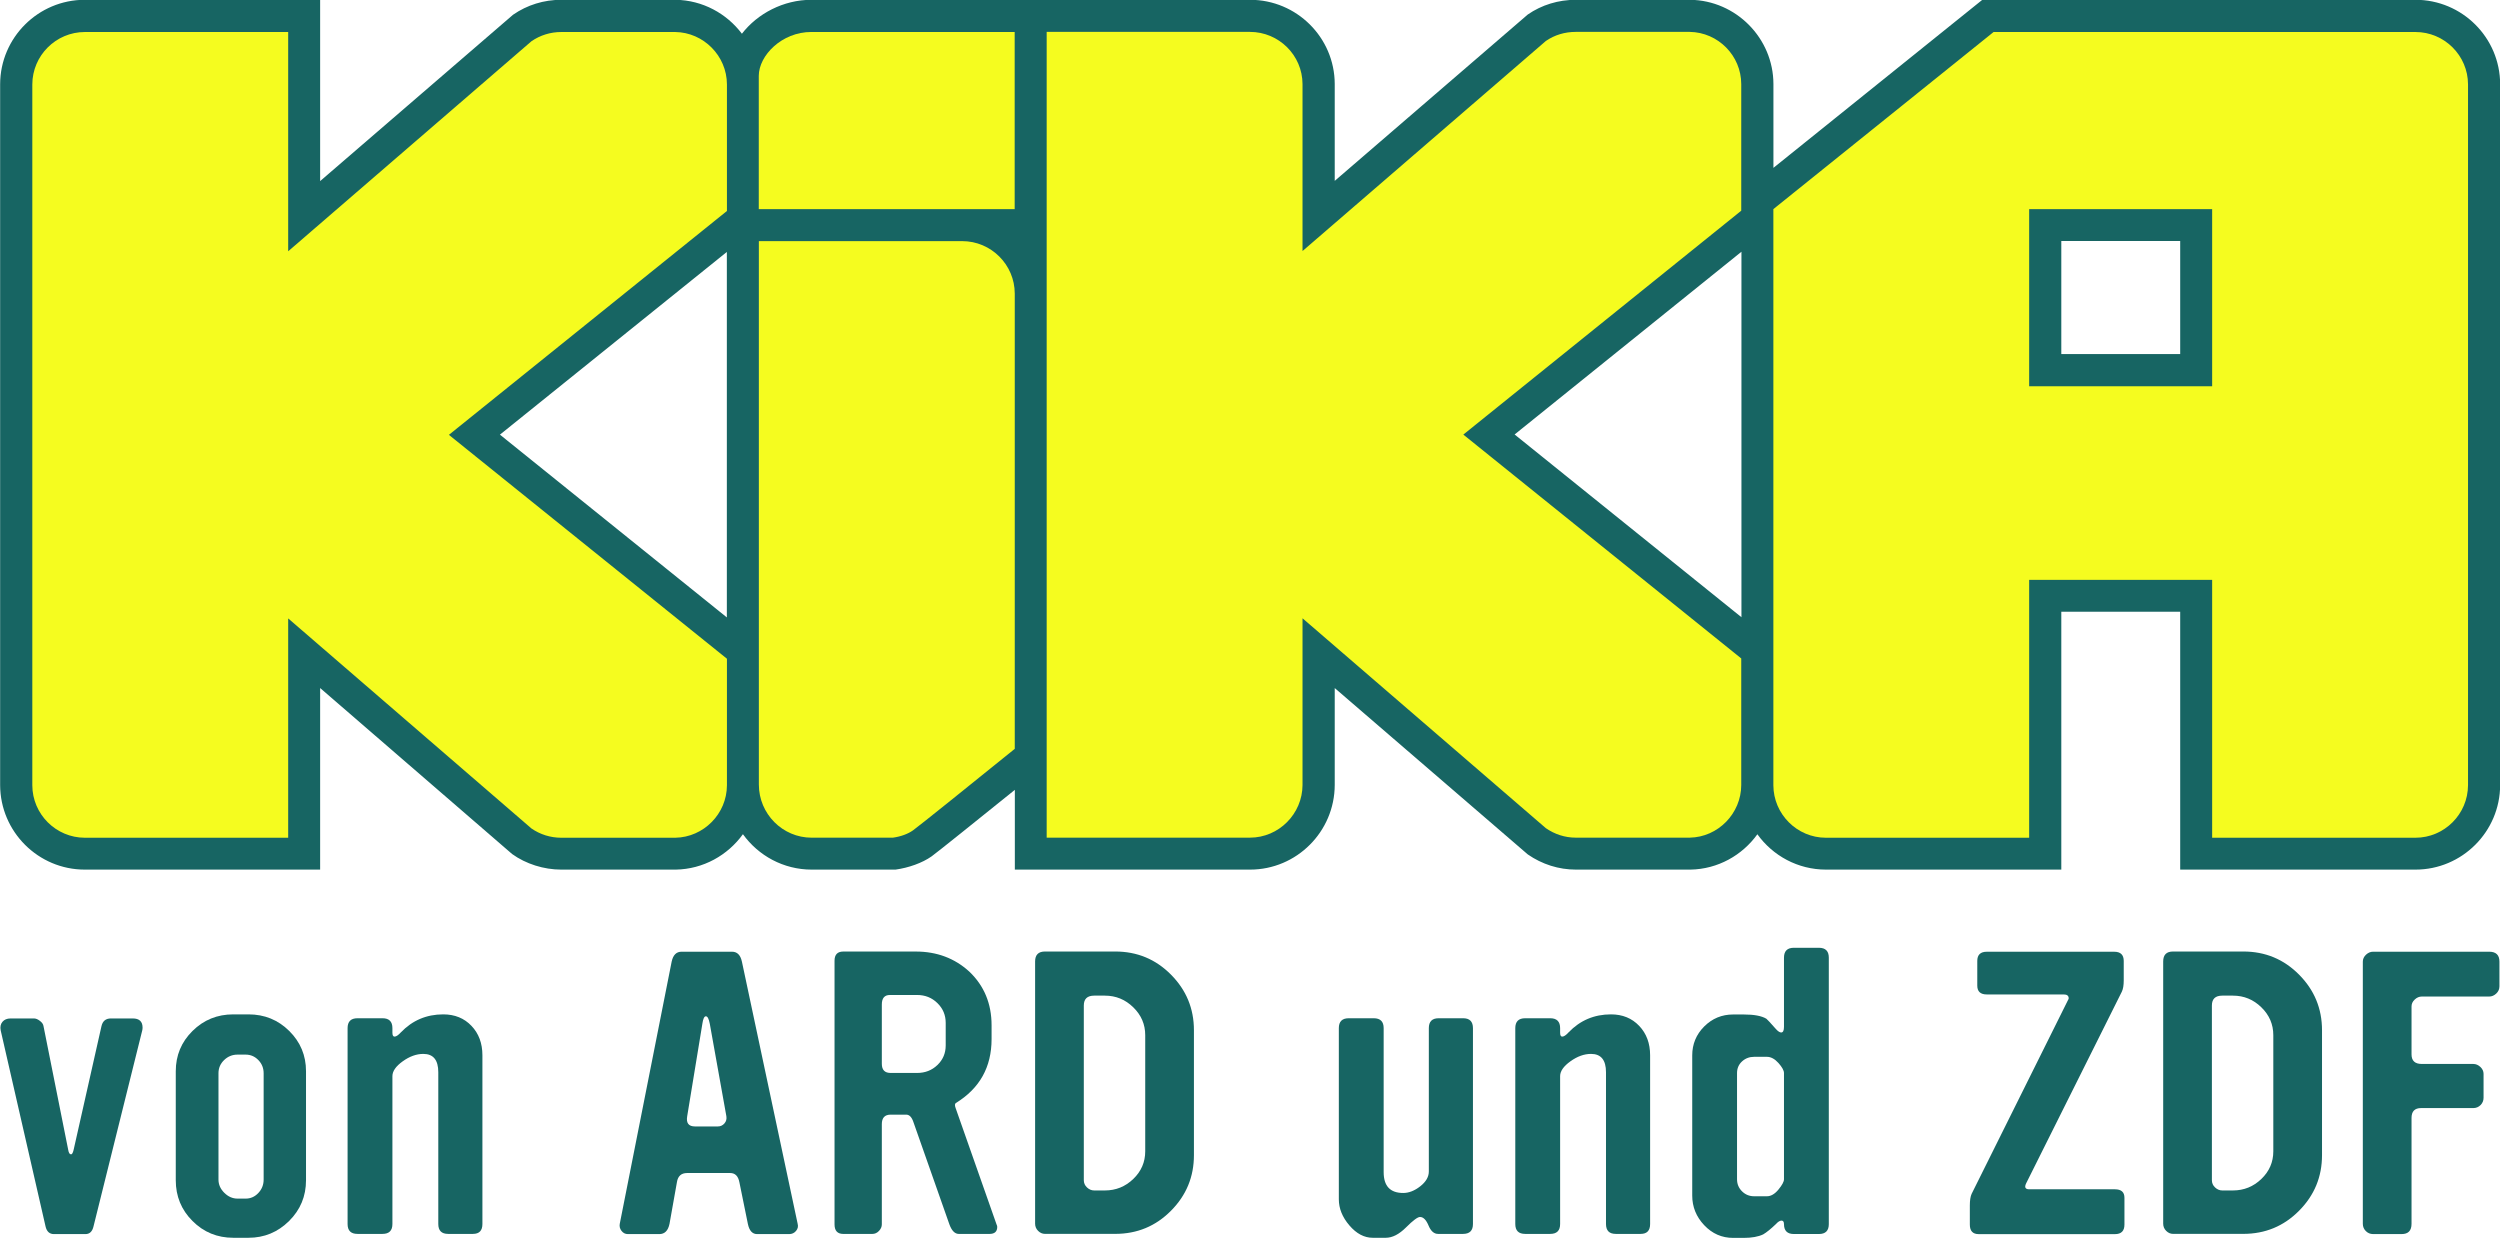
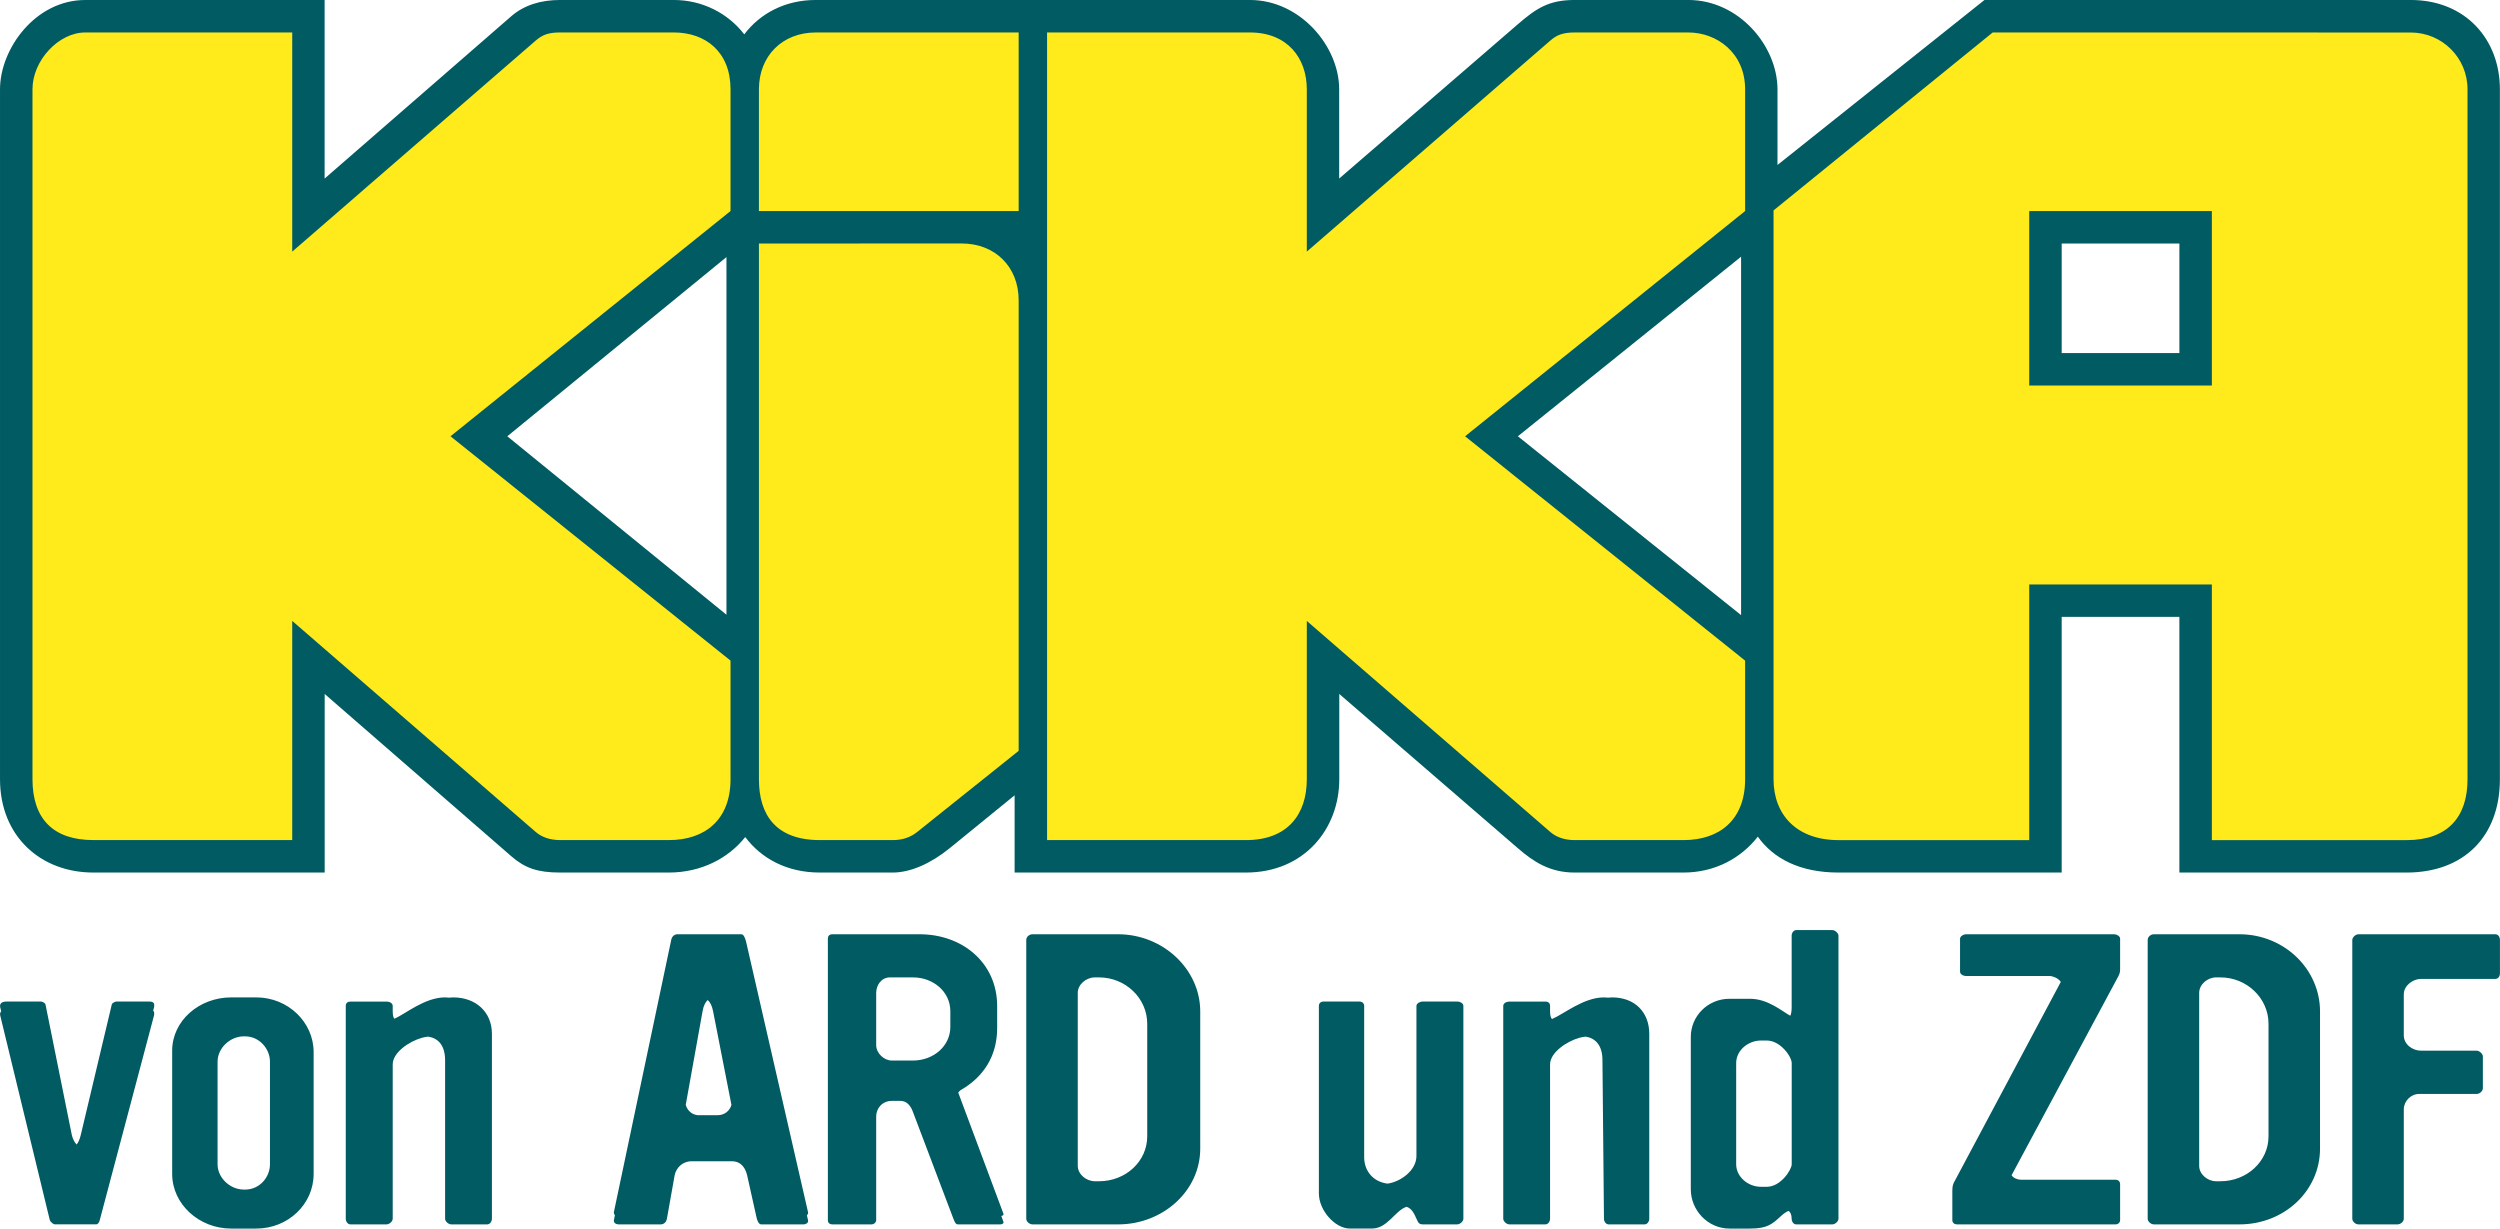
- <svg xmlns="http://www.w3.org/2000/svg" viewBox="0 0 618.35 306.21">
-   <g transform="matrix(7 0 0 -7 -4564.1 2510.2)">
-     <path d="m729.05 346.09h-4.201v3.995h4.201v-3.995zm-23.518-2.842 8.015 6.457v-12.914l-8.015 6.457zm-35.853-6e-3 8.018 6.456v-12.914l-8.018 6.458zm67.685 15.365h-15.305l-7.382-5.938v2.965c-4e-3 1.618-1.322 2.949-2.939 2.973h-4.041c-0.618 0-1.206-0.179-1.7-0.52l-6.821-5.878v3.423c-4e-3 1.643-1.346 2.975-2.991 2.975h-15.5c-0.99 0-1.906-0.487-2.456-1.199-0.539 0.715-1.389 1.185-2.344 1.199h-4.041c-0.612 0-1.2-0.181-1.7-0.527l-6.818-5.879v6.406h-8.316c-1.644 0-2.986-1.336-2.991-2.981v-24.766c5e-3 -1.649 1.347-2.987 2.991-2.987h8.316v6.416l6.784-5.866c0.487-0.351 1.122-0.55 1.734-0.55h4.047c0.974 0.016 1.839 0.509 2.374 1.251 0.545-0.757 1.431-1.251 2.43-1.251h2.962c0.461 0.064 0.944 0.234 1.275 0.468 0.173 0.122 1.796 1.427 2.941 2.35v-2.818h8.312c1.645 0 2.987 1.342 2.991 2.991v3.424l6.821-5.878c0.507-0.351 1.095-0.537 1.7-0.537h4.048c0.969 0.016 1.831 0.507 2.365 1.249 0.543-0.756 1.427-1.249 2.425-1.249h8.314v9.112h4.201v-9.112h8.314c1.645 0 2.987 1.34 2.991 2.987v24.767c-4e-3 1.646-1.346 2.98-2.991 2.98" fill="#176563" />
-     <g fill="#f5fc1f">
-       <path d="m677.7 330.85v4.474l-9.824 7.911 9.824 7.91v4.475c-3e-3 1.004-0.823 1.835-1.828 1.849h-4.025c-0.38 0-0.745-0.113-1.055-0.327l-8.595-7.421v7.748h-7.183c-1.022 0-1.856-0.831-1.858-1.853v-24.763c2e-3 -1.02 0.836-1.854 1.858-1.854h7.183v7.75l8.595-7.422c0.309-0.213 0.673-0.328 1.055-0.328h4.029c1.003 0.017 1.821 0.848 1.824 1.851" />
-       <path d="m687.87 332.14v16.089c-3e-3 1.02-0.836 1.851-1.858 1.851h-7.184v-19.202c0-1.034 0.836-1.877 1.865-1.877h2.869c0.281 0.039 0.534 0.132 0.714 0.26 0.192 0.135 2.18 1.735 3.594 2.879" />
-       <path d="m680.68 357.47c-1.043 0-1.852-0.832-1.855-1.549v-4.71h9.042v6.259h-7.187z" />
-       <path d="m713.54 330.86v4.474l-9.82 7.91 9.82 7.911v4.476c-3e-3 1.003-0.816 1.827-1.821 1.842h-4.028c-0.381 0-0.745-0.107-1.055-0.321l-8.598-7.422v5.898c-3e-3 1.02-0.837 1.845-1.859 1.845h-7.181v-28.471h7.181c1.022 0 1.856 0.841 1.859 1.862v5.889l8.598-7.416c0.308-0.213 0.673-0.335 1.055-0.335h4.028c1.004 0.017 1.818 0.855 1.821 1.858" />
-       <path d="m739.22 355.62c-3e-3 1.02-0.836 1.849-1.858 1.849h-14.906l-7.781-6.258v-20.357c3e-3 -1.02 0.836-1.855 1.857-1.855h7.181v9.112h6.466v-9.112h7.183c1.022 0 1.855 0.835 1.858 1.857v24.764zm-9.041-10.668h-6.466v6.258h6.466v-6.258z" />
-     </g>
-     <g fill="#176563">
-       <path d="m657.04 322.19-1.721-6.922c-0.042-0.183-0.137-0.274-0.287-0.274h-1.11c-0.158 0-0.258 0.091-0.299 0.274l-1.584 6.922c-0.025 0.124-4e-3 0.226 0.062 0.305 0.067 0.079 0.163 0.119 0.288 0.119h0.825c0.067 0 0.138-0.029 0.213-0.088 0.075-0.057 0.117-0.12 0.125-0.186l0.874-4.377c0.017-0.101 0.05-0.151 0.1-0.151 0.033 0 0.063 0.05 0.087 0.148l0.986 4.378c0.041 0.184 0.153 0.276 0.335 0.276h0.771c0.231 0 0.347-0.108 0.347-0.325 0-0.033-4e-3 -0.066-0.012-0.099" />
-       <path d="m661.33 316.92v3.757c0 0.182-0.062 0.338-0.187 0.466-0.125 0.129-0.274 0.193-0.449 0.193h-0.287c-0.183 0-0.341-0.064-0.474-0.193-0.133-0.128-0.199-0.284-0.199-0.466v-3.757c0-0.175 0.068-0.33 0.206-0.467 0.137-0.136 0.292-0.205 0.467-0.205h0.287c0.175 0 0.324 0.066 0.449 0.199s0.187 0.29 0.187 0.473m1.497-0.024c0-0.565-0.2-1.046-0.599-1.44-0.399-0.395-0.877-0.592-1.434-0.592h-0.536c-0.566 0-1.046 0.197-1.441 0.592-0.395 0.394-0.592 0.875-0.592 1.44v3.854c0 0.557 0.197 1.031 0.592 1.422s0.875 0.586 1.441 0.586h0.536c0.565 0 1.045-0.195 1.44-0.586s0.593-0.865 0.593-1.422v-3.854z" />
-       <path d="m669.06 315.35c0-0.233-0.112-0.349-0.334-0.349h-0.878c-0.232 0-0.347 0.116-0.347 0.349v5.363c0 0.432-0.176 0.648-0.528 0.648-0.243 0-0.486-0.087-0.729-0.262-0.243-0.174-0.364-0.349-0.364-0.524v-5.225c0-0.233-0.117-0.349-0.349-0.349h-0.886c-0.233 0-0.349 0.116-0.349 0.349v6.922c0 0.232 0.116 0.349 0.349 0.349h0.886c0.232 0 0.349-0.117 0.349-0.349v-0.163c0-0.091 0.025-0.137 0.075-0.137 0.058 0 0.132 0.05 0.224 0.15 0.407 0.424 0.906 0.636 1.497 0.636 0.407 0 0.74-0.135 0.997-0.406 0.258-0.27 0.387-0.617 0.387-1.041v-5.961z" />
-       <path d="m677.68 319.16-0.586 3.267c-0.034 0.175-0.079 0.263-0.138 0.263-0.058 0-0.099-0.088-0.124-0.263l-0.536-3.267c-0.042-0.241 0.049-0.362 0.274-0.362h0.811c0.091 0 0.168 0.035 0.23 0.106 0.063 0.071 0.085 0.156 0.069 0.256m2.519-3.803c0.025-0.092 6e-3 -0.175-0.057-0.25-0.062-0.075-0.144-0.113-0.244-0.113h-1.131c-0.168 0-0.277 0.12-0.327 0.359l-0.3 1.474c-0.042 0.217-0.15 0.325-0.325 0.325h-1.521c-0.207 0-0.328-0.108-0.361-0.324l-0.262-1.471c-0.05-0.242-0.17-0.363-0.361-0.363h-1.11c-0.091 0-0.166 0.038-0.224 0.113-0.059 0.075-0.079 0.158-0.063 0.25l1.834 9.265c0.05 0.233 0.166 0.35 0.349 0.35h1.783c0.183 0 0.3-0.117 0.35-0.35l1.97-9.265z" />
-       <path d="m685.43 321.66v0.798c0 0.275-0.098 0.508-0.293 0.698-0.195 0.192-0.435 0.287-0.717 0.287h-0.961c-0.191 0-0.286-0.111-0.286-0.336v-2.095c0-0.217 0.103-0.324 0.311-0.324h0.936c0.282 0 0.522 0.093 0.717 0.28s0.293 0.418 0.293 0.692m1.796-6.323c0.016-0.033 0.025-0.062 0.025-0.087 0-0.167-0.092-0.25-0.274-0.25h-1.082c-0.141 0-0.253 0.113-0.335 0.339l-1.276 3.628c-0.058 0.165-0.141 0.248-0.25 0.248h-0.549c-0.208 0-0.312-0.112-0.312-0.336v-3.542c0-0.083-0.034-0.16-0.1-0.23-0.067-0.072-0.146-0.107-0.237-0.107h-1.023c-0.208 0-0.311 0.112-0.311 0.337v9.316c0 0.216 0.103 0.325 0.311 0.325h2.557c0.748 0 1.38-0.238 1.896-0.711 0.523-0.499 0.785-1.131 0.785-1.896v-0.486c0-0.99-0.42-1.742-1.26-2.258-0.041-0.025-0.045-0.083-0.012-0.175l1.447-4.115z" />
-       <path d="m692.48 317.92v4.103c0 0.382-0.141 0.711-0.423 0.985-0.281 0.275-0.615 0.412-1.003 0.412h-0.378c-0.244 0-0.366-0.116-0.366-0.349v-6.174c0-0.099 0.038-0.185 0.113-0.255 0.076-0.071 0.16-0.106 0.253-0.106h0.378c0.388 0 0.722 0.135 1.003 0.405 0.282 0.27 0.423 0.597 0.423 0.979m1.721-0.137c0-0.765-0.27-1.42-0.811-1.964-0.54-0.545-1.197-0.817-1.97-0.817h-2.482c-0.091 0-0.172 0.035-0.243 0.106-0.071 0.07-0.106 0.156-0.106 0.256v9.265c0 0.233 0.117 0.35 0.349 0.35h2.482c0.773 0 1.43-0.272 1.97-0.817 0.541-0.545 0.811-1.2 0.811-1.964v-4.415z" />
-       <path d="m704.06 315.35c0-0.233-0.117-0.349-0.349-0.349h-0.886c-0.141 0-0.253 0.099-0.336 0.299-0.084 0.2-0.184 0.299-0.3 0.299-0.083 0-0.247-0.122-0.493-0.368-0.245-0.245-0.484-0.367-0.717-0.367h-0.461c-0.299 0-0.574 0.145-0.823 0.436-0.25 0.291-0.374 0.598-0.374 0.923v6.049c0 0.232 0.116 0.349 0.349 0.349h0.885c0.233 0 0.35-0.117 0.35-0.349v-5.089c0-0.491 0.23-0.736 0.691-0.736 0.201 0 0.402 0.079 0.603 0.237s0.302 0.333 0.302 0.524v5.064c0 0.232 0.115 0.349 0.346 0.349h0.867c0.23 0 0.346-0.117 0.346-0.349v-6.922z" />
-       <path d="m710.32 315.35c0-0.233-0.112-0.349-0.334-0.349h-0.879c-0.231 0-0.346 0.116-0.346 0.349v5.363c0 0.432-0.176 0.648-0.528 0.648-0.243 0-0.486-0.087-0.729-0.262-0.243-0.174-0.364-0.349-0.364-0.524v-5.225c0-0.233-0.117-0.349-0.349-0.349h-0.886c-0.233 0-0.349 0.116-0.349 0.349v6.922c0 0.232 0.116 0.349 0.349 0.349h0.886c0.232 0 0.349-0.117 0.349-0.349v-0.163c0-0.091 0.025-0.137 0.074-0.137 0.059 0 0.134 0.05 0.225 0.15 0.407 0.424 0.906 0.636 1.497 0.636 0.407 0 0.74-0.135 0.997-0.406 0.258-0.27 0.387-0.617 0.387-1.041v-5.961z" />
-       <path d="m715.05 316.93v3.754c0 0.091-0.065 0.209-0.195 0.355-0.13 0.145-0.266 0.219-0.408 0.219h-0.453c-0.167 0-0.309-0.055-0.427-0.163-0.117-0.108-0.176-0.245-0.176-0.411v-3.754c0-0.166 0.059-0.308 0.176-0.424 0.118-0.117 0.26-0.175 0.427-0.175h0.453c0.142 0 0.278 0.079 0.408 0.237s0.195 0.279 0.195 0.362m1.584-1.584c0-0.233-0.117-0.349-0.349-0.349h-0.886c-0.233 0-0.349 0.116-0.349 0.349 0 0.083-0.029 0.125-0.087 0.125-0.059 0-0.125-0.042-0.2-0.125-0.183-0.175-0.333-0.295-0.448-0.362-0.175-0.083-0.404-0.124-0.687-0.124h-0.374c-0.399 0-0.74 0.149-1.023 0.449-0.282 0.298-0.423 0.648-0.423 1.047v4.951c0 0.4 0.141 0.74 0.423 1.023 0.283 0.283 0.624 0.424 1.023 0.424h0.374c0.366 0 0.632-0.05 0.799-0.15 0.033-0.025 0.145-0.145 0.336-0.362 0.075-0.083 0.137-0.124 0.188-0.124 0.066 0 0.099 0.066 0.099 0.2v2.444c0 0.232 0.116 0.349 0.349 0.349h0.886c0.232 0 0.349-0.117 0.349-0.349v-9.416z" />
-       <path d="m727.08 315.33c0-0.225-0.112-0.337-0.336-0.337h-4.814c-0.209 0-0.313 0.112-0.313 0.337v0.673c0 0.183 0.021 0.32 0.063 0.412l3.405 6.847c0.016 0.025 0.025 0.045 0.025 0.063 0 0.091-0.059 0.137-0.174 0.137h-2.72c-0.224 0-0.336 0.104-0.336 0.311v0.873c0 0.216 0.112 0.325 0.336 0.325h4.503c0.224 0 0.336-0.109 0.336-0.326v-0.687c0-0.175-0.023-0.309-0.068-0.4l-3.381-6.772c-0.067-0.139-0.029-0.209 0.112-0.209h3.026c0.224 0 0.336-0.099 0.336-0.299v-0.948z" />
-       <path d="m732.34 317.92v4.103c0 0.382-0.141 0.711-0.423 0.985-0.281 0.275-0.616 0.412-1.003 0.412h-0.378c-0.244 0-0.366-0.116-0.366-0.349v-6.174c0-0.099 0.037-0.185 0.113-0.255 0.076-0.071 0.16-0.106 0.253-0.106h0.378c0.387 0 0.722 0.135 1.003 0.405 0.282 0.27 0.423 0.597 0.423 0.979m1.721-0.137c0-0.765-0.27-1.42-0.811-1.964-0.54-0.545-1.197-0.817-1.97-0.817h-2.482c-0.091 0-0.172 0.035-0.243 0.106-0.071 0.07-0.106 0.156-0.106 0.256v9.265c0 0.233 0.116 0.35 0.349 0.35h2.482c0.773 0 1.43-0.272 1.97-0.817 0.541-0.545 0.811-1.2 0.811-1.964v-4.415z" />
-       <path d="m740.33 323.75c0-0.1-0.037-0.185-0.112-0.256-0.076-0.071-0.158-0.106-0.25-0.106h-2.382c-0.091 0-0.174-0.035-0.249-0.106s-0.113-0.151-0.113-0.243v-1.696c0-0.225 0.121-0.337 0.362-0.337h1.821c0.091 0 0.175-0.036 0.25-0.106 0.074-0.071 0.112-0.151 0.112-0.243v-0.848c0-0.1-0.036-0.185-0.106-0.256-0.071-0.07-0.156-0.106-0.256-0.106h-1.846c-0.224 0-0.337-0.116-0.337-0.349v-3.741c0-0.242-0.116-0.362-0.349-0.362h-1.01c-0.099 0-0.185 0.035-0.256 0.106-0.07 0.071-0.106 0.156-0.106 0.256v9.266c0 0.091 0.038 0.172 0.112 0.243 0.076 0.07 0.158 0.106 0.25 0.106h4.103c0.241 0 0.362-0.117 0.362-0.349v-0.873z" />
-     </g>
-   </g>
+ <svg xmlns="http://www.w3.org/2000/svg" width="600" height="294.85" version="1.1">
+   <path d="m431.09 223.22c-0.639-0.011-1.109 0.744-1.093 1.336v17.188c0 1.012-0.124 1.653-0.334 2.035-2.046-1.135-5.4-4.077-9.657-4.069h-4.92c-5.239-0.011-9.292 4.195-9.292 9.11v36.623c0 4.996 4.054 9.414 9.292 9.414h4.92c4.212 0 5.327-1.084 7.47-3.037 0.63-0.592 1.231-0.976 1.792-1.215 0.445 0.331 0.724 0.957 0.729 1.883 0 0.687 0.438 1.367 1.093 1.367h8.655c0.655 0 1.488-0.693 1.488-1.367v-67.932c0-0.593-0.833-1.35-1.488-1.336h-8.655zm-268.51 1.002c-0.55 0-1.294 0.356-1.488 1.367l-13.756 65.289c-0.049 0.308 0.052 0.564 0.243 0.729l-0.243 1.215c-0.107 0.673 0.543 1.02 1.093 1.032h10.143c0.566 0 1.294-0.343 1.488-1.367l1.852-10.416c0.371-1.778 1.852-3.371 4.1-3.371h9.596c2.441 0 3.333 1.849 3.705 3.371l2.247 10.082c0.283 1.266 0.752 1.701 1.124 1.701h10.112c0.655 0.011 1.318-0.44 1.124-1.032l-0.273-1.184c0.235-0.18 0.373-0.454 0.273-0.759l-14.88-64.955c-0.282-1.104-0.663-1.701-1.124-1.701h-15.336zm37.2 0c-0.744 0-1.093 0.441-1.093 1.032v67.567c0 0.673 0.44 1.032 1.093 1.032h9.383c0.655-0.011 1.124-0.521 1.124-1.032v-24.902c0-1.939 1.488-3.705 3.735-3.705h2.126c1.593 0 2.5 1.343 2.976 2.703l9.687 25.569c0.462 1.266 0.752 1.38 1.124 1.367h10.112c0.655-0.011 0.938-0.412 0.759-0.668l-0.486-1.336c0.444-0.104 0.636-0.392 0.486-0.607l-10.811-28.97c-7e-3 -0.012-0.024-0.018-0.03-0.03 0.184-0.274 0.452-0.54 0.79-0.729 5.239-3.057 8.563-8.015 8.563-14.789v-5.314c-0.012-10.248-8.242-17.188-18.615-17.188h-20.922zm48.01 0c-0.744 0-1.488 0.612-1.488 1.367v66.899c0 0.754 0.833 1.366 1.488 1.367h20.559c10.745 0 19.708-8.036 19.708-18.19v-32.918c0-10.154-8.963-18.524-19.708-18.524h-20.558zm224.11 0c-0.744 0-1.473 0.535-1.488 1.032v7.987c0.012 0.498 0.64 1.003 1.488 1.002h20.104c0.538 0 1.959 0.462 2.581 1.397-5e-3 9e-3 5e-3 0.021 0 0.03l-25.66 48.162c-0.194 0.431-0.364 0.819-0.364 2.004v5.041c-1e-3 0.084-0.015 0.169 0 0.243v1.701c-0.012 0.673 0.528 1.034 1.093 1.032h38.05c0.67 0 1.124-0.454 1.124-1.032v-8.655c0-0.431-0.29-1.032-1.124-1.032h-22.684c-0.804 0-1.774-0.38-2.247-1.063l25.66-47.828c0.462-0.849 0.395-1.409 0.395-2.338v-6.65c0.012-0.512-0.744-1.032-1.488-1.032h-35.438zm45.034 0c-0.758 0-1.488 0.612-1.488 1.367v66.899c0 0.754 0.849 1.367 1.488 1.367h20.528c10.745 0 19.344-8.036 19.344-18.19v-32.918c0-10.154-8.598-18.524-19.344-18.524h-20.528zm49.104 0c-0.744 0-1.488 0.774-1.488 1.367v66.899c0 0.673 0.744 1.367 1.488 1.367h9.383c0.655 0 1.488-0.612 1.488-1.367v-26.238c0-1.939 1.651-3.705 3.705-3.705h13.786c0.744 0 1.473-0.693 1.488-1.367v-7.652c0-0.593-0.833-1.367-1.488-1.367h-13.392c-1.964 0-4.1-1.479-4.1-3.674v-9.869c0.012-2.114 2.224-3.674 4.1-3.674h17.856c0.744 0 1.124-0.679 1.124-1.367v-7.987c0-0.673-0.38-1.367-1.124-1.367h-32.826zm-352.41 10.355h5.496c4.867 0 8.958 3.448 8.958 8.108v3.765c0 4.646-4.092 8.078-8.958 8.078h-5.102c-1.771 0-3.735-1.671-3.735-3.705v-12.542c0-1.791 1.197-3.718 3.34-3.705zm49.134 0h1.032c6.37 0.011 11.539 5.027 11.54 11.114v27.027c0 6.02-5.17 10.78-11.54 10.78h-1.032c-2.054 0-4.099-1.671-4.099-3.705v-41.512c0-2.034 2.046-3.705 4.099-3.705zm269.11 0h1.032c6.355 0 11.539 5.014 11.54 11.114v27.027c0 6.006-5.185 10.78-11.54 10.78h-1.032c-2.054 0-4.084-1.671-4.069-3.705v-41.512c0-2.034 2.015-3.705 4.069-3.705zm-476.4 4.798c-7.665 0-14.151 5.606-14.151 12.785v29.578c0 7.286 6.486 13.119 14.151 13.119h6.013c7.665 0 13.787-5.846 13.787-13.119v-29.214c0-7.191-6.122-13.149-13.787-13.149h-6.013zm51.351 0c-4.873-7e-3 -9.509 3.963-12.177 5.132-0.257-0.323-0.395-0.881-0.395-1.761v-1.336c0-0.687-0.833-1.046-1.488-1.032h-8.655c-0.655 0-1.124 0.346-1.124 1.032v51.077c0 0.673 0.47 1.367 1.124 1.367h8.655c0.655 0 1.488-0.693 1.488-1.367v-37.018c0-2.882 3.965-5.559 7.045-6.407 0.474-0.137 0.982-0.212 1.458-0.273 2.26 0.334 4.069 1.943 4.069 5.679v38.02c0 0.687 0.833 1.367 1.488 1.367h8.624c0.655 0 1.124-0.693 1.124-1.367v-44.366c0-5.239-3.86-8.746-9.292-8.746-0.318-4.6e-4 -0.656 0.029-0.972 0.061-0.327-0.027-0.632-0.061-0.972-0.061zm278.13 0c-4.918 0-9.715 4.059-12.481 5.193-0.295-0.314-0.456-0.898-0.456-1.822v-1.336c0-0.673-0.469-1.034-1.124-1.032h-8.624c-0.655 0-1.488 0.359-1.488 1.032v51.077c0 0.673 0.833 1.367 1.488 1.367h8.624c0.655 0 1.124-0.693 1.124-1.367v-37.018c0-2.869 3.995-5.559 7.075-6.407 0.483-0.138 0.972-0.214 1.458-0.273 2.25 0.347 4.049 1.967 4.039 5.679l0.364 38.02c-0.012 0.673 0.47 1.367 1.124 1.367h8.624c0.655 0 1.124-0.693 1.124-1.367v-44.366c0-5.239-3.51-8.746-8.928-8.746-0.316 0-0.627 0.029-0.941 0.061-0.323-0.027-0.664-0.061-1.002-0.061zm-215.09 0.638c0.562 0.474 1.033 1.403 1.275 2.672l4.403 22.472v0.03c-0.393 1.417-1.672 2.45-3.28 2.46h-4.828c-1.521-0.174-2.526-1.256-2.854-2.49l4.039-22.472c0.213-1.266 0.675-2.197 1.245-2.672zm-168.33 0.36c-1.026 0-1.681 0.438-1.488 1.367l0.243 0.972c-0.222 0.22-0.332 0.546-0.243 0.972l11.904 49.13c0.194 0.512 0.931 1.034 1.124 1.032h10.112c0.194 0 0.67-0.44 0.759-1.032l13.027-49.13c0.103-0.534 0.039-0.91-0.213-1.124l0.213-0.82c0.179-0.929-0.091-1.367-1.124-1.367h-7.895c-0.371 0-1.034 0.361-1.124 0.698l-7.44 31.308c-0.279 1.141-0.617 1.87-1.002 2.308-0.496-0.504-0.931-1.332-1.154-2.308l-6.315-31.32c-0.083-0.336-0.752-0.698-1.124-0.698h-8.26zm316.09 0c-0.655 0-1.094 0.441-1.093 1.032v45.034c0.012 4.067 3.883 8.412 7.44 8.412h5.284c3.783 0 5.552-4.338 8.321-5.223 1.301 0.427 1.832 1.685 2.369 2.854 0.462 1.185 0.833 1.367 1.488 1.367h8.29c0.76 0 1.488-0.774 1.488-1.367v-51.078c0-0.593-0.744-1.034-1.488-1.032h-8.29c-0.639 0-1.473 0.441-1.488 1.032v36.016c0.011 3.469-3.771 6.2-6.924 6.65-3.627-0.455-5.618-3.215-5.618-6.316v-36.349c0-0.593-0.484-1.034-1.124-1.032h-8.655zm-259.09 8.351h0.304c3.364 0 5.952 2.936 5.952 6.073v24.628c0 3.124-2.484 6.073-5.952 6.073h-0.304c-3.364 0-6.316-2.855-6.316-6.073v-24.628c0-3.219 2.953-6.073 6.316-6.073zm364.1 1.002h1.397c3.274 0 5.982 3.884 5.982 5.405v24.294c0 1.266-2.604 5.405-5.982 5.405h-1.397c-3.17 0-5.952-2.443-5.952-5.405v-24.294c0-3.044 2.871-5.405 5.952-5.405z" fill="#015b63" />
+   <path d="m20.458 3.04e-4c-12.031 0-20.455 11.775-20.455 21.429v165.58c0 13.691 9.742 22.402 22.402 22.402h55.519v-42.857l44.805 38.961c3.267 2.822 6.254 3.896 11.688 3.896h26.116c7.803 0 14.328-3.469 18.324-8.523 3.805 5.08 9.908 8.523 17.898 8.523h17.532c4.245 0 9.175-2.211 13.636-5.844l15.584-12.693v18.537h55.519c13.962 0 22.402-10.45 22.402-22.402v-20.454l42.857 37.013c3.797 3.28 7.687 5.844 13.636 5.844h26.116c7.516 0 13.811-3.437 17.837-8.614 3.709 5.217 10.059 8.614 19.359 8.614h53.571v-61.363h28.247v61.363h54.545c13.72-0.01 22.38-8.66 22.38-22.41v-165.58c0-11.955-8.24-21.428-21.43-21.428l-102.27 3.04e-4 -49.68 39.6v-18.172c0-10.276-9.153-21.428-21.428-21.428h-27.273c-6.164 0-9.193 2.006-13.636 5.844l-42.857 37.013v-21.428c0-10.294-9.338-21.428-21.428-21.428h-104.22c-7.29-6.96e-4 -13.33 3.214-17.13 8.248-3.88-5.022-9.98-8.249-16.95-8.249h-27.273c-4.618 0-8.647 1.251-11.688 3.896l-44.805 38.961v-42.857zm474.35 58.442h28.247v26.299h-28.247zm-76.948 3.166v86.018l-53.571-42.918zm-243.51 0.091v85.836l-52.597-42.826z" fill="#015b63" />
+   <path d="m20.458 7.793c-6.384 0-12.662 6.71-12.662 13.636v165.58c0 9.569 5.042 14.61 14.61 14.61h47.727v-52.597l58.441 50.649c1.464 1.276 3.501 1.948 5.844 1.948h26.116c8.733 0 14.793-4.92 14.793-14.61v-28.46l-67.207-53.845 67.207-54.058v-29.221c0-8.988-5.998-13.636-13.636-13.636h-27.273c-2.815 0-4.28 0.593-5.844 1.948l-58.441 50.649v-52.597zm175.32 0c-7.915 0-13.636 5.546-13.636 13.636v29.221h62.337v-42.857zm55.519 0v193.83h47.727c10.098 0 14.61-6.265 14.61-14.61v-37.987l58.441 50.649c1.464 1.276 3.501 1.948 5.844 1.948h26.116c8.733 0 14.793-4.92 14.793-14.61v-28.46l-67.207-53.845 67.207-54.058v-29.221c0-8.73-6.771-13.636-13.636-13.636h-27.273c-2.815 0-4.28 0.593-5.844 1.948l-58.441 50.649v-38.961c0-7.46-4.632-13.636-13.636-13.636zm226.95 0-52.597 42.705v136.52c0 8.616 5.644 14.61 15.584 14.61h45.779v-61.363h43.831v61.363h46.753c9.855 0 14.61-5.559 14.61-14.61v-165.58c0-7.576-6.113-13.636-13.636-13.636zm8.766 42.857h43.831v41.883h-43.831zm-304.87 7.792v128.57c0 8.562 4.063 14.61 14.61 14.61h17.532c2.184 0 4.169-0.608 5.844-1.948l24.35-19.48v-108.12c0-8.091-5.721-13.636-13.636-13.636z" fill="#ffeb1b" />
</svg>
